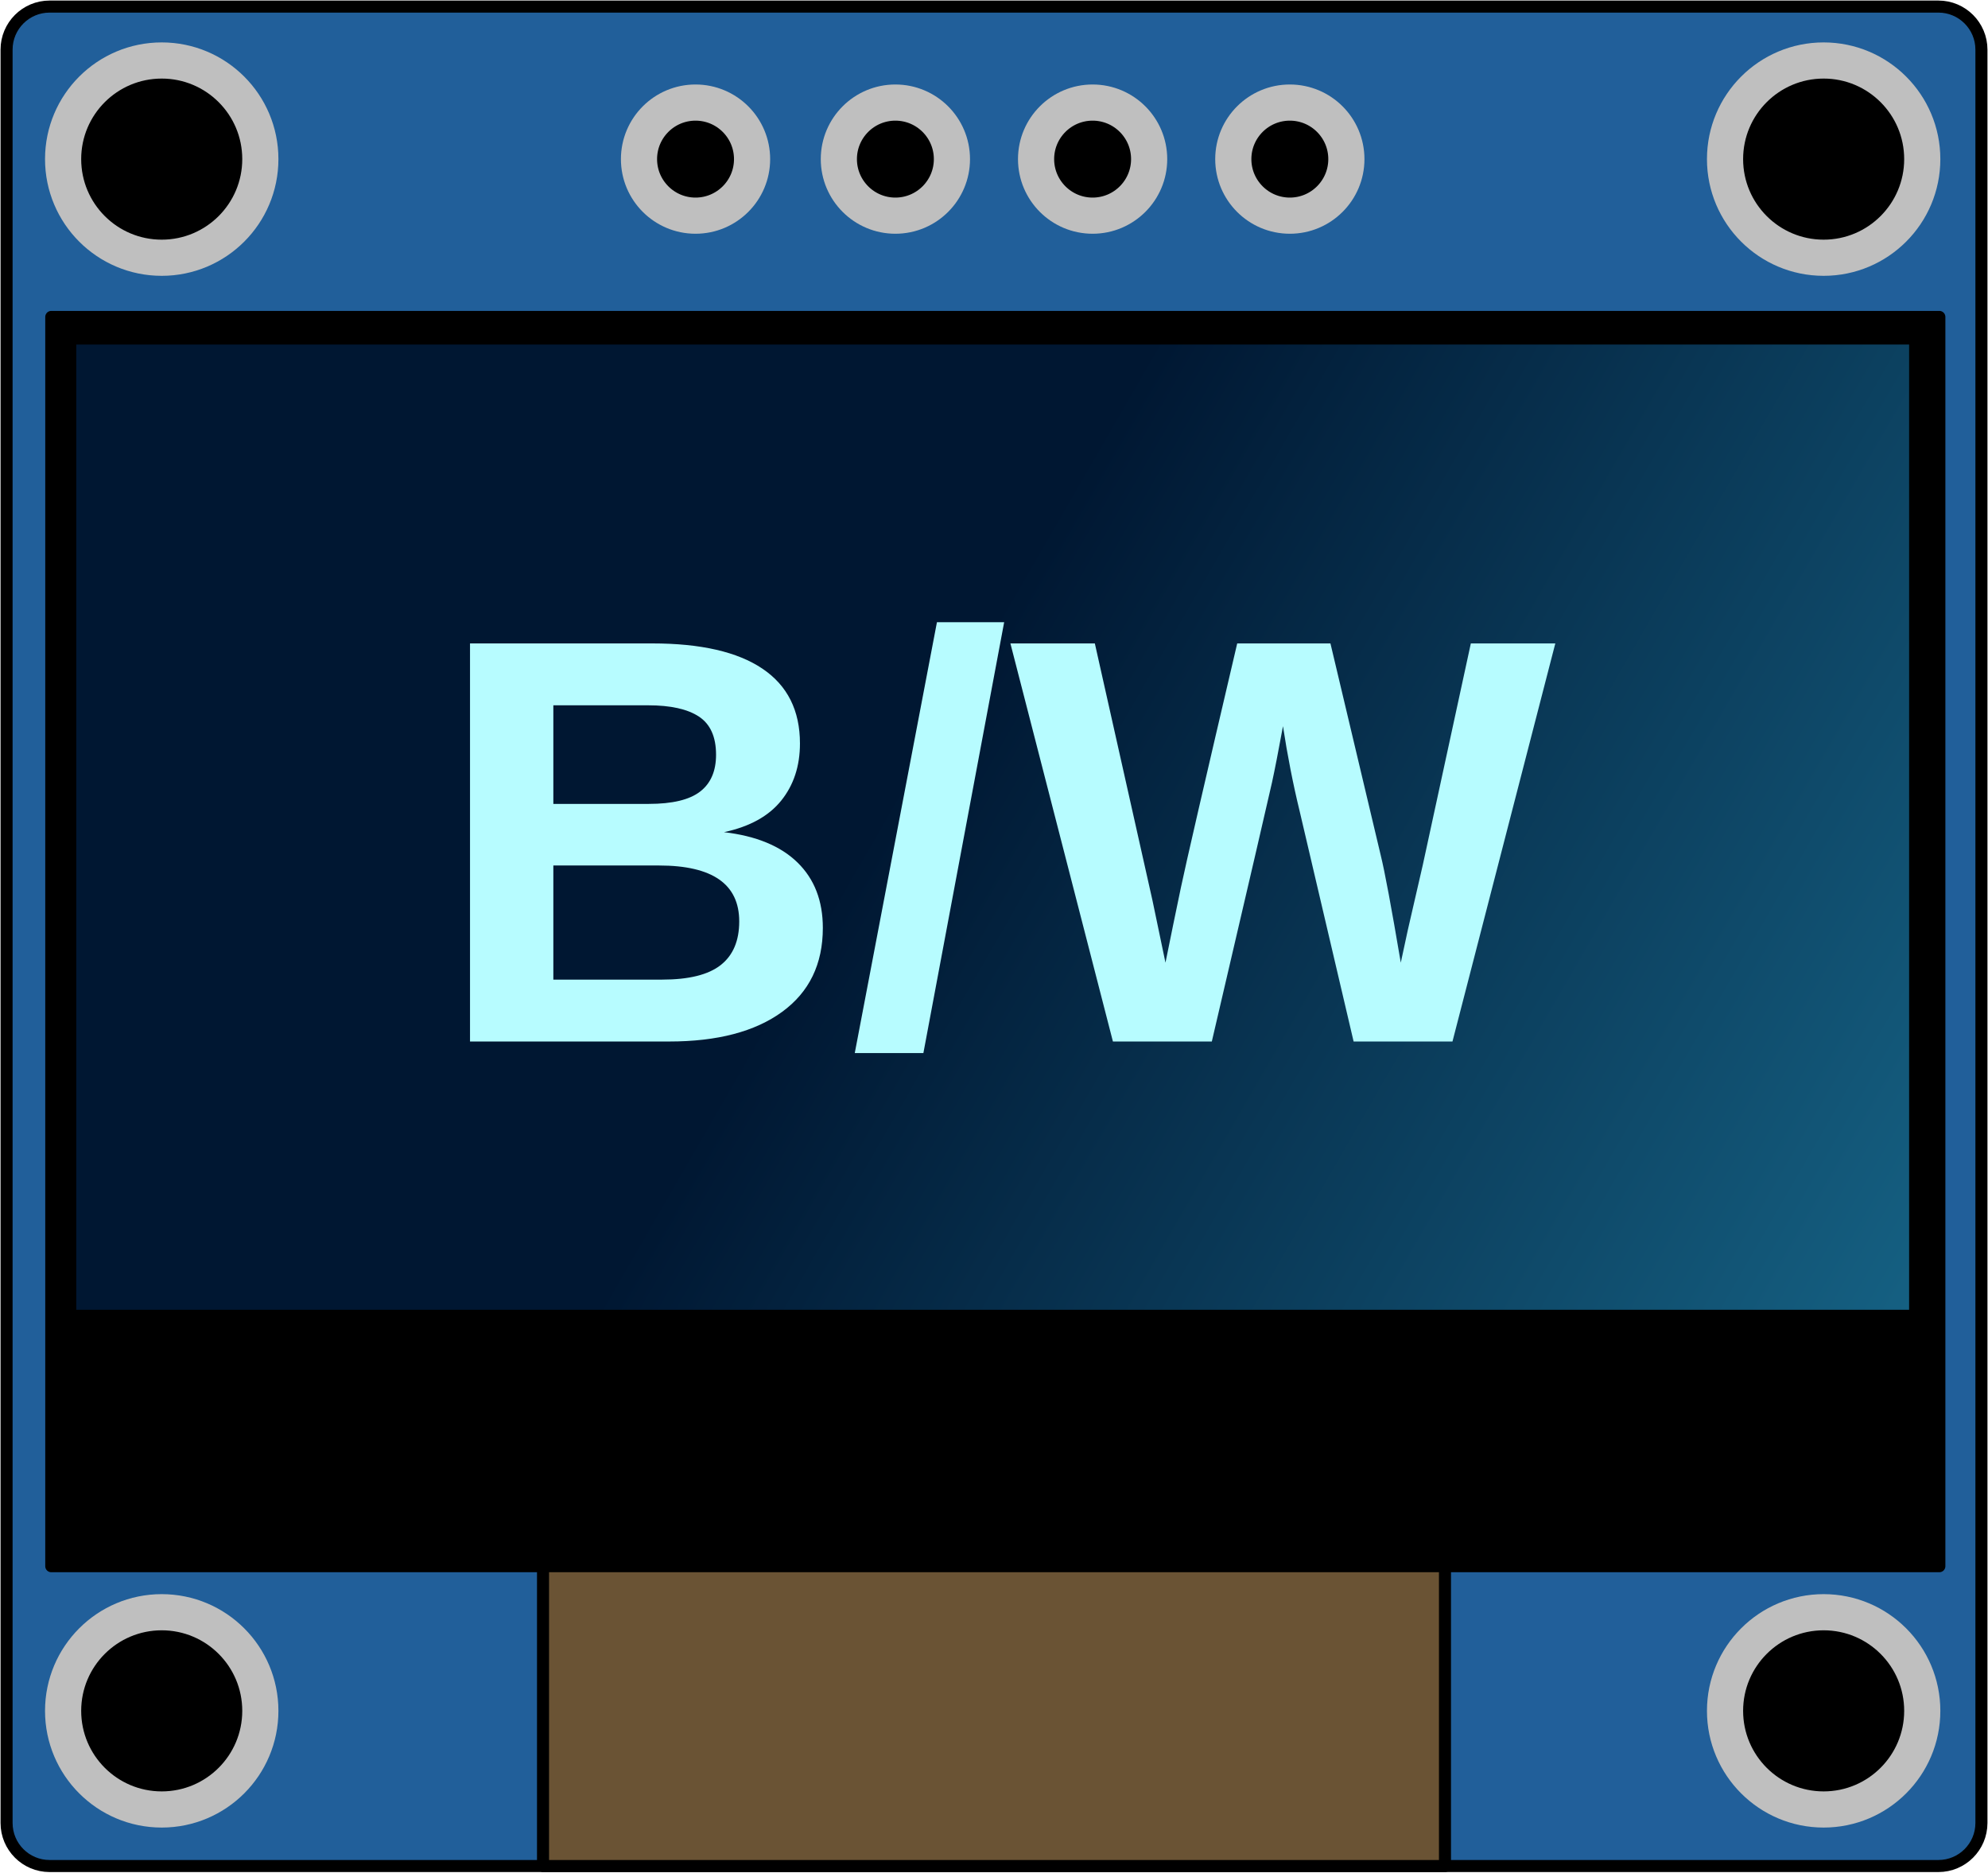
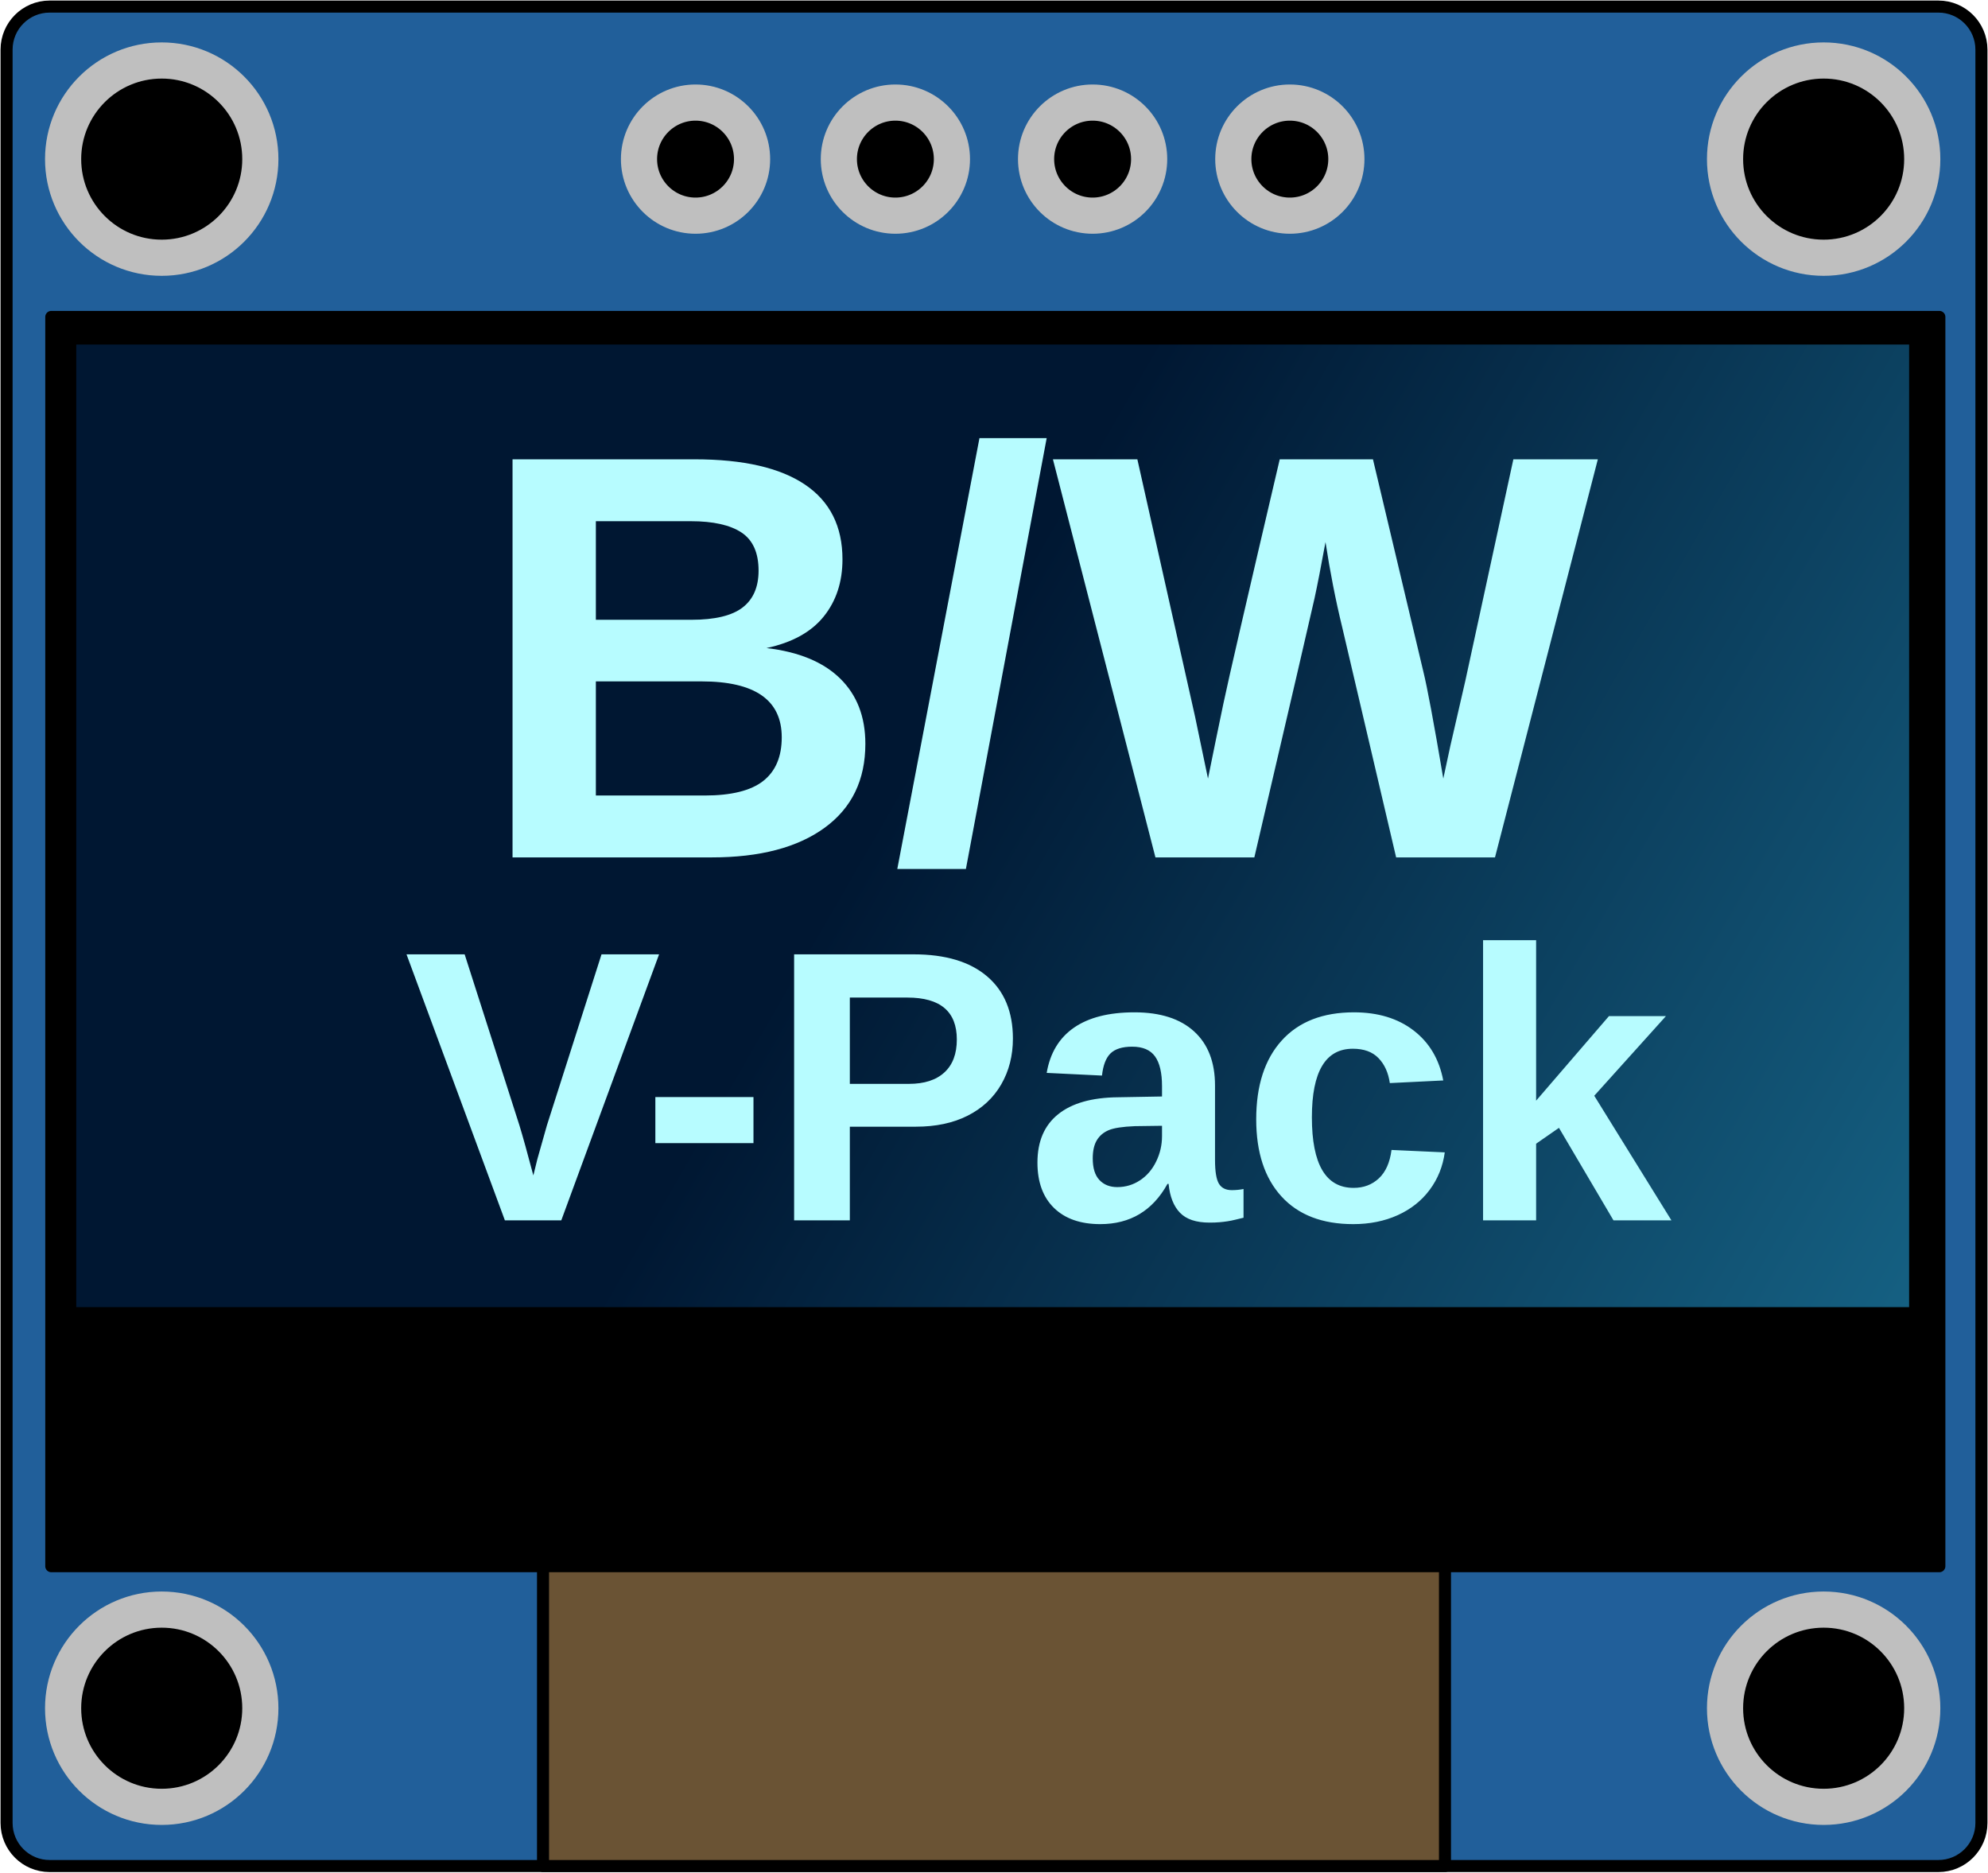
<svg xmlns="http://www.w3.org/2000/svg" width="756" height="712" xml:space="preserve" overflow="hidden">
  <defs>
-     <linearGradient x1="2627.33" y1="738.28" x2="1945.67" y2="344.72" gradientUnits="userSpaceOnUse" spreadMethod="reflect" id="fill0">
+     <linearGradient x1="2627.12" y1="1578.66" x2="1945.88" y2="1185.35" gradientUnits="userSpaceOnUse" spreadMethod="reflect" id="fill0">
      <stop offset="0" stop-color="#156082" />
      <stop offset="0.55" stop-color="#001732" />
      <stop offset="1" stop-color="#001732" />
    </linearGradient>
  </defs>
-   <g transform="translate(-1909 -227)">
-     <path d="M1911.5 245.867C1911.5 236.828 1918.83 229.5 1927.87 229.5L2646.13 229.5C2655.17 229.5 2662.5 236.828 2662.5 245.867L2662.5 920.133C2662.5 929.172 2655.17 936.5 2646.13 936.5L1927.87 936.5C1918.83 936.5 1911.5 929.172 1911.5 920.133Z" stroke="#000000" stroke-width="4.583" stroke-linecap="round" stroke-linejoin="round" stroke-miterlimit="10" fill="#215F9A" fill-rule="evenodd" />
-     <path d="M1933 287.5C1933 266.789 1949.79 250 1970.5 250 1991.21 250 2008 266.789 2008 287.5 2008 308.211 1991.21 325 1970.5 325 1949.79 325 1933 308.211 1933 287.5Z" stroke="#BFBFBF" stroke-width="13.75" stroke-linecap="round" stroke-linejoin="round" stroke-miterlimit="10" fill-rule="evenodd" />
-     <path d="M2565 287.5C2565 266.789 2581.79 250 2602.5 250 2623.21 250 2640 266.789 2640 287.5 2640 308.211 2623.21 325 2602.5 325 2581.79 325 2565 308.211 2565 287.5Z" stroke="#BFBFBF" stroke-width="13.75" stroke-linecap="round" stroke-linejoin="round" stroke-miterlimit="10" fill-rule="evenodd" />
-     <path d="M1933 877.5C1933 856.789 1949.79 840 1970.5 840 1991.21 840 2008 856.789 2008 877.5 2008 898.211 1991.21 915 1970.5 915 1949.79 915 1933 898.211 1933 877.5Z" stroke="#BFBFBF" stroke-width="13.75" stroke-linecap="round" stroke-linejoin="round" stroke-miterlimit="10" fill-rule="evenodd" />
-     <path d="M2565 877.5C2565 856.789 2581.79 840 2602.5 840 2623.21 840 2640 856.789 2640 877.5 2640 898.211 2623.21 915 2602.5 915 2581.79 915 2565 898.211 2565 877.5Z" stroke="#BFBFBF" stroke-width="13.75" stroke-linecap="round" stroke-linejoin="round" stroke-miterlimit="10" fill-rule="evenodd" />
-     <path d="M2152 287.5C2152 275.626 2161.63 266 2173.5 266 2185.37 266 2195 275.626 2195 287.5 2195 299.374 2185.37 309 2173.5 309 2161.63 309 2152 299.374 2152 287.5Z" stroke="#BFBFBF" stroke-width="13.75" stroke-linecap="round" stroke-linejoin="round" stroke-miterlimit="10" fill-rule="evenodd" />
-     <path d="M2228 287.5C2228 275.626 2237.63 266 2249.5 266 2261.37 266 2271 275.626 2271 287.5 2271 299.374 2261.37 309 2249.5 309 2237.63 309 2228 299.374 2228 287.5Z" stroke="#BFBFBF" stroke-width="13.75" stroke-linecap="round" stroke-linejoin="round" stroke-miterlimit="10" fill-rule="evenodd" />
-     <path d="M2303 287.5C2303 275.626 2312.63 266 2324.5 266 2336.37 266 2346 275.626 2346 287.5 2346 299.374 2336.37 309 2324.5 309 2312.63 309 2303 299.374 2303 287.5Z" stroke="#BFBFBF" stroke-width="13.75" stroke-linecap="round" stroke-linejoin="round" stroke-miterlimit="10" fill-rule="evenodd" />
-     <path d="M2378 287.5C2378 275.626 2387.63 266 2399.5 266 2411.37 266 2421 275.626 2421 287.5 2421 299.374 2411.37 309 2399.5 309 2387.63 309 2378 299.374 2378 287.5Z" stroke="#BFBFBF" stroke-width="13.75" stroke-linecap="round" stroke-linejoin="round" stroke-miterlimit="10" fill-rule="evenodd" />
-     <rect x="1928.5" y="347.5" width="718" height="475" stroke="#000000" stroke-width="4.583" stroke-linecap="round" stroke-linejoin="round" stroke-miterlimit="10" />
-     <rect x="1938" y="358" width="697" height="367" fill="url(#fill0)" />
-     <text fill="#B7FCFF" font-family="Arial,Arial_MSFontService,sans-serif" font-weight="700" font-size="220" transform="matrix(1 0 0 1 2073.02 623)">B/W</text>
-     <rect x="2115.5" y="822.5" width="343" height="114" stroke="#000000" stroke-width="4.583" stroke-linecap="round" stroke-linejoin="round" stroke-miterlimit="10" fill="#6A5334" />
+   <g transform="translate(-1909 -1068)">
+     <path d="M1911.5 1086.87C1911.5 1077.83 1918.83 1070.5 1927.87 1070.5L2646.13 1070.5C2655.17 1070.5 2662.5 1077.83 2662.5 1086.87L2662.5 1761.13C2662.5 1770.17 2655.17 1777.5 2646.13 1777.5L1927.87 1777.5C1918.83 1777.5 1911.5 1770.17 1911.5 1761.13Z" stroke="#000000" stroke-width="4.583" stroke-linecap="round" stroke-linejoin="round" stroke-miterlimit="10" fill="#215F9A" fill-rule="evenodd" />
+     <path d="M1933 1128.5C1933 1107.79 1949.79 1091 1970.5 1091 1991.21 1091 2008 1107.79 2008 1128.5 2008 1149.21 1991.21 1166 1970.5 1166 1949.79 1166 1933 1149.21 1933 1128.5Z" stroke="#BFBFBF" stroke-width="13.75" stroke-linecap="round" stroke-linejoin="round" stroke-miterlimit="10" fill-rule="evenodd" />
+     <path d="M2565 1128.5C2565 1107.79 2581.79 1091 2602.5 1091 2623.21 1091 2640 1107.79 2640 1128.5 2640 1149.21 2623.21 1166 2602.5 1166 2581.79 1166 2565 1149.21 2565 1128.5Z" stroke="#BFBFBF" stroke-width="13.75" stroke-linecap="round" stroke-linejoin="round" stroke-miterlimit="10" fill-rule="evenodd" />
+     <path d="M1933 1717.5C1933 1696.79 1949.79 1680 1970.5 1680 1991.21 1680 2008 1696.79 2008 1717.5 2008 1738.21 1991.21 1755 1970.5 1755 1949.79 1755 1933 1738.21 1933 1717.5Z" stroke="#BFBFBF" stroke-width="13.75" stroke-linecap="round" stroke-linejoin="round" stroke-miterlimit="10" fill-rule="evenodd" />
+     <path d="M2565 1717.5C2565 1696.79 2581.79 1680 2602.5 1680 2623.21 1680 2640 1696.79 2640 1717.5 2640 1738.21 2623.21 1755 2602.5 1755 2581.79 1755 2565 1738.21 2565 1717.5Z" stroke="#BFBFBF" stroke-width="13.75" stroke-linecap="round" stroke-linejoin="round" stroke-miterlimit="10" fill-rule="evenodd" />
+     <path d="M2152 1128.5C2152 1116.63 2161.63 1107 2173.5 1107 2185.37 1107 2195 1116.63 2195 1128.5 2195 1140.37 2185.37 1150 2173.5 1150 2161.63 1150 2152 1140.37 2152 1128.5Z" stroke="#BFBFBF" stroke-width="13.75" stroke-linecap="round" stroke-linejoin="round" stroke-miterlimit="10" fill-rule="evenodd" />
+     <path d="M2228 1128.5C2228 1116.63 2237.63 1107 2249.5 1107 2261.37 1107 2271 1116.63 2271 1128.5 2271 1140.37 2261.37 1150 2249.5 1150 2237.63 1150 2228 1140.37 2228 1128.5Z" stroke="#BFBFBF" stroke-width="13.75" stroke-linecap="round" stroke-linejoin="round" stroke-miterlimit="10" fill-rule="evenodd" />
+     <path d="M2303 1128.5C2303 1116.63 2312.63 1107 2324.5 1107 2336.37 1107 2346 1116.63 2346 1128.5 2346 1140.37 2336.37 1150 2324.5 1150 2312.63 1150 2303 1140.37 2303 1128.5Z" stroke="#BFBFBF" stroke-width="13.75" stroke-linecap="round" stroke-linejoin="round" stroke-miterlimit="10" fill-rule="evenodd" />
+     <path d="M2378 1128.5C2378 1116.63 2387.63 1107 2399.5 1107 2411.37 1107 2421 1116.63 2421 1128.5 2421 1140.37 2411.37 1150 2399.5 1150 2387.63 1150 2378 1140.37 2378 1128.5Z" stroke="#BFBFBF" stroke-width="13.75" stroke-linecap="round" stroke-linejoin="round" stroke-miterlimit="10" fill-rule="evenodd" />
+     <rect x="1928.5" y="1188.5" width="718" height="475" stroke="#000000" stroke-width="4.583" stroke-linecap="round" stroke-linejoin="round" stroke-miterlimit="10" />
+     <rect x="1938" y="1199" width="697" height="366" fill="url(#fill0)" />
+     <rect x="2115.5" y="1663.5" width="343" height="114" stroke="#000000" stroke-width="4.583" stroke-linecap="round" stroke-linejoin="round" stroke-miterlimit="10" fill="#6A5334" />
+     <text fill="#B7FCFF" font-family="Arial,Arial_MSFontService,sans-serif" font-weight="700" font-size="220" transform="matrix(1 0 0 1 2089.19 1394)">B/W</text>
+     <text fill="#B7FCFF" font-family="Arial,Arial_MSFontService,sans-serif" font-weight="700" font-size="147" transform="matrix(1 0 0 1 2062.59 1532)">V</text>
+     <text fill="#B7FCFF" font-family="Arial,Arial_MSFontService,sans-serif" font-weight="700" font-size="147" transform="matrix(1 0 0 1 2152.47 1532)">-</text>
+     <text fill="#B7FCFF" font-family="Arial,Arial_MSFontService,sans-serif" font-weight="700" font-size="147" transform="matrix(1 0 0 1 2201.16 1532)">Pack</text>
  </g>
</svg>
